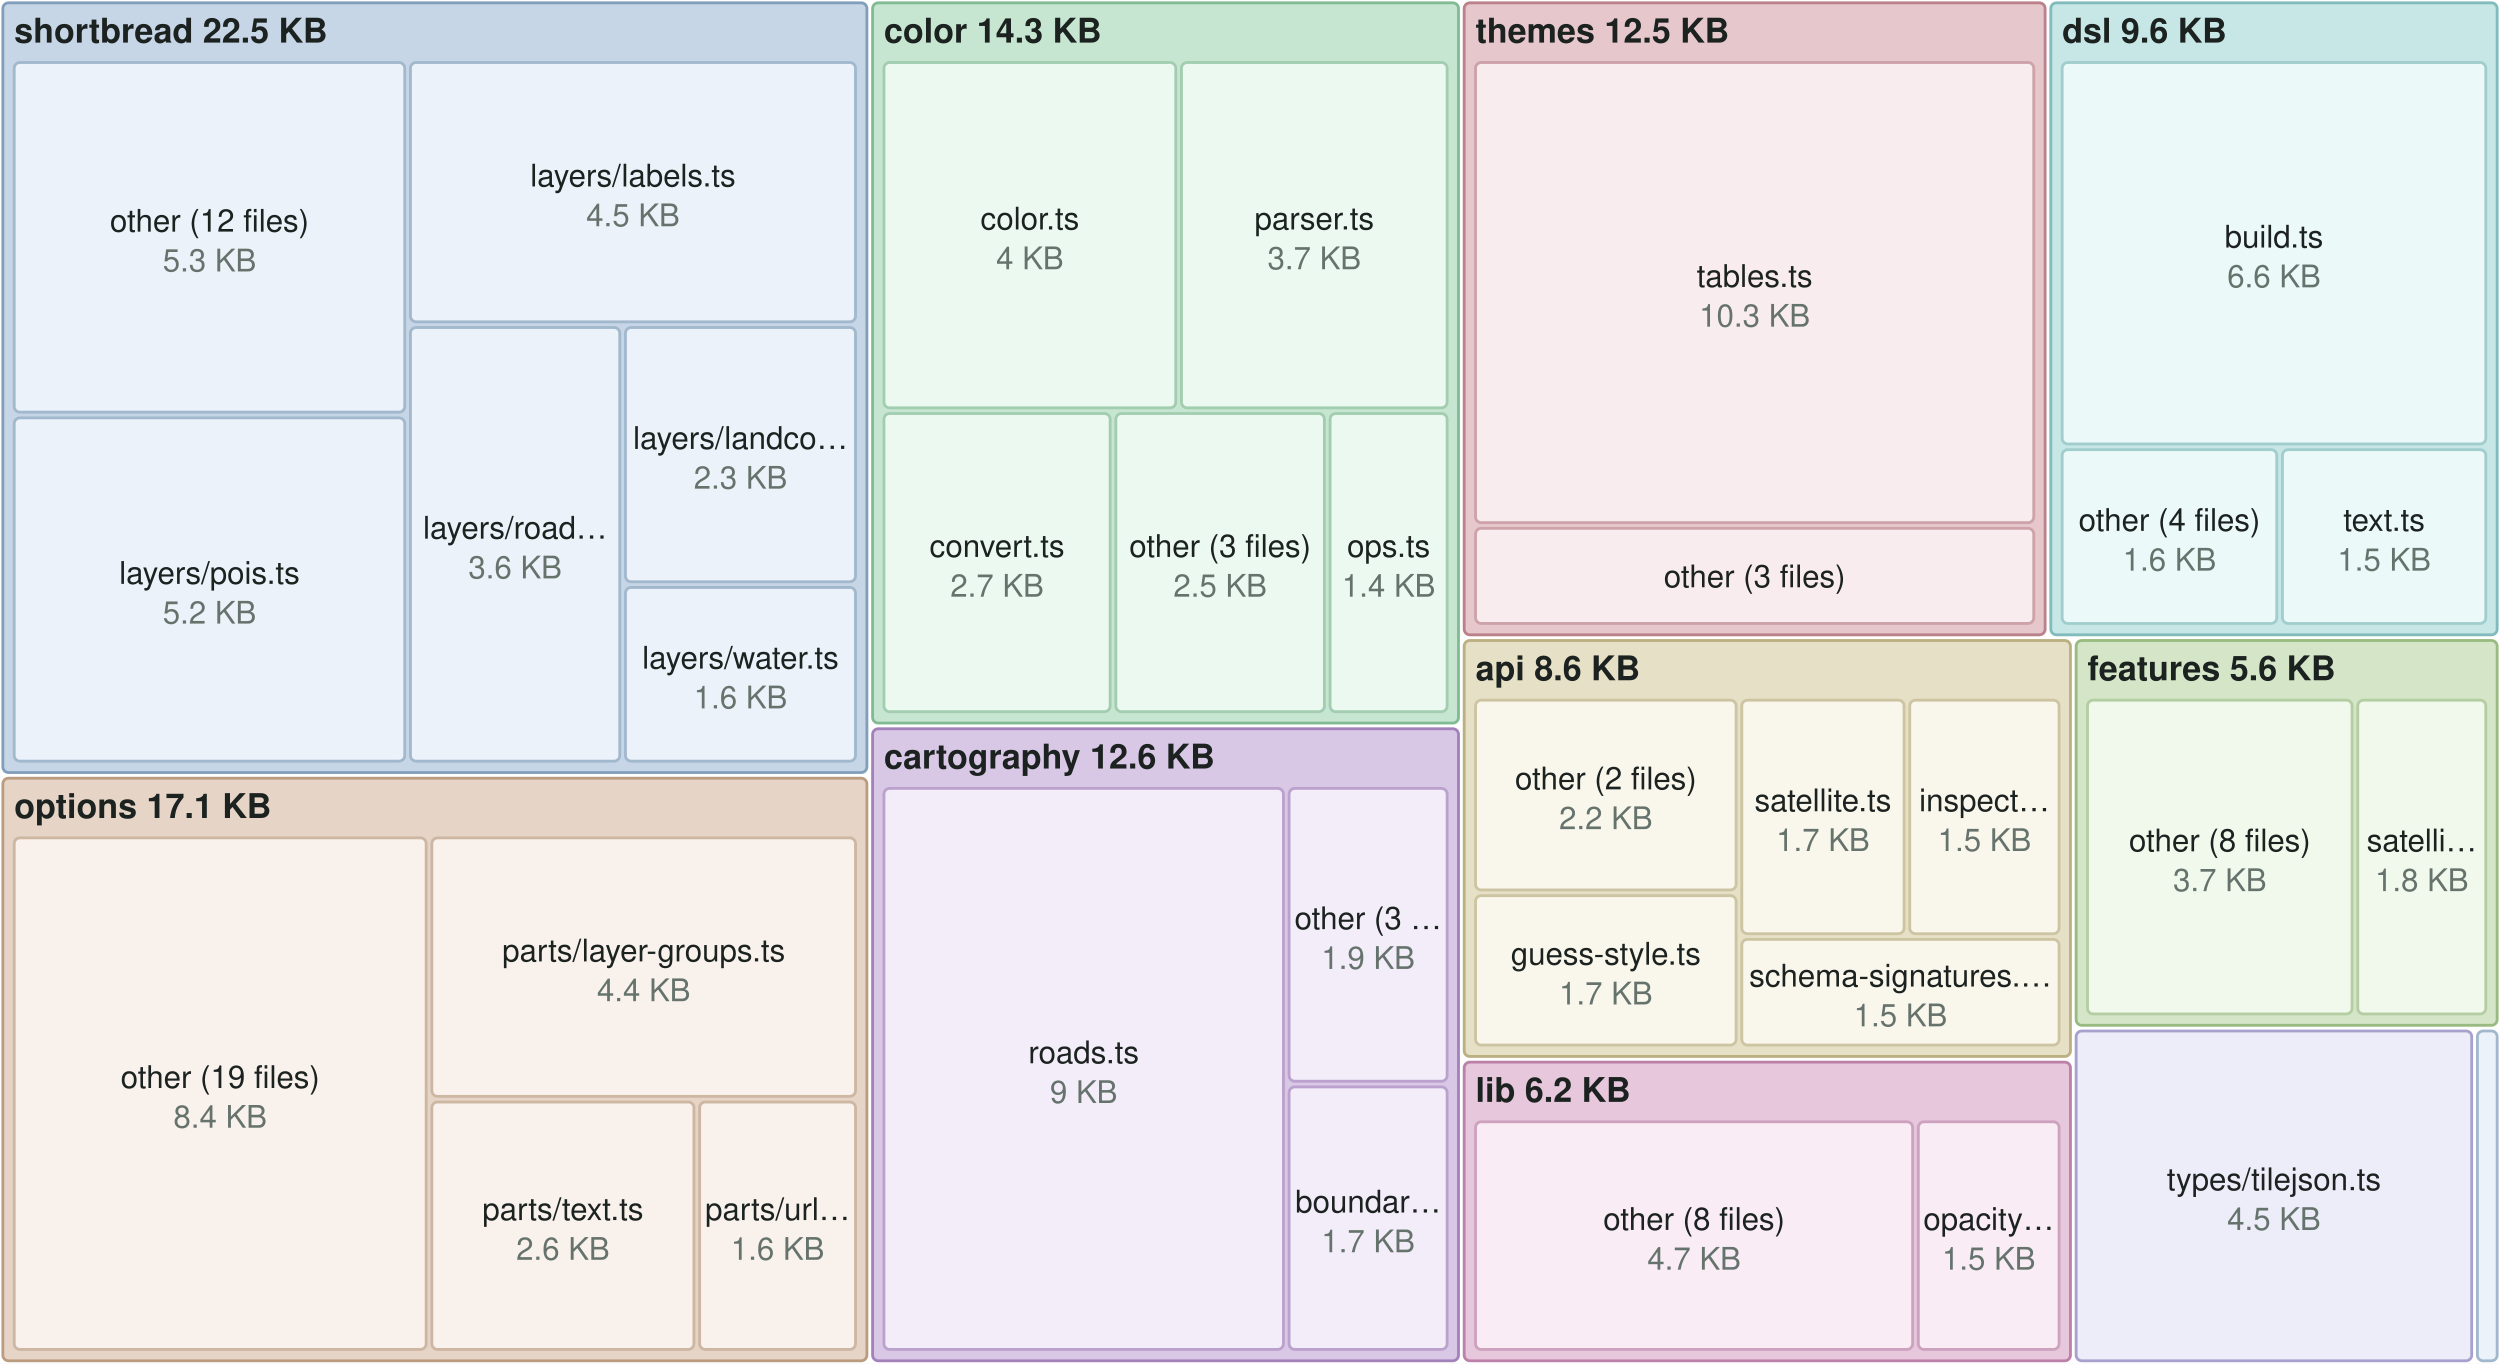
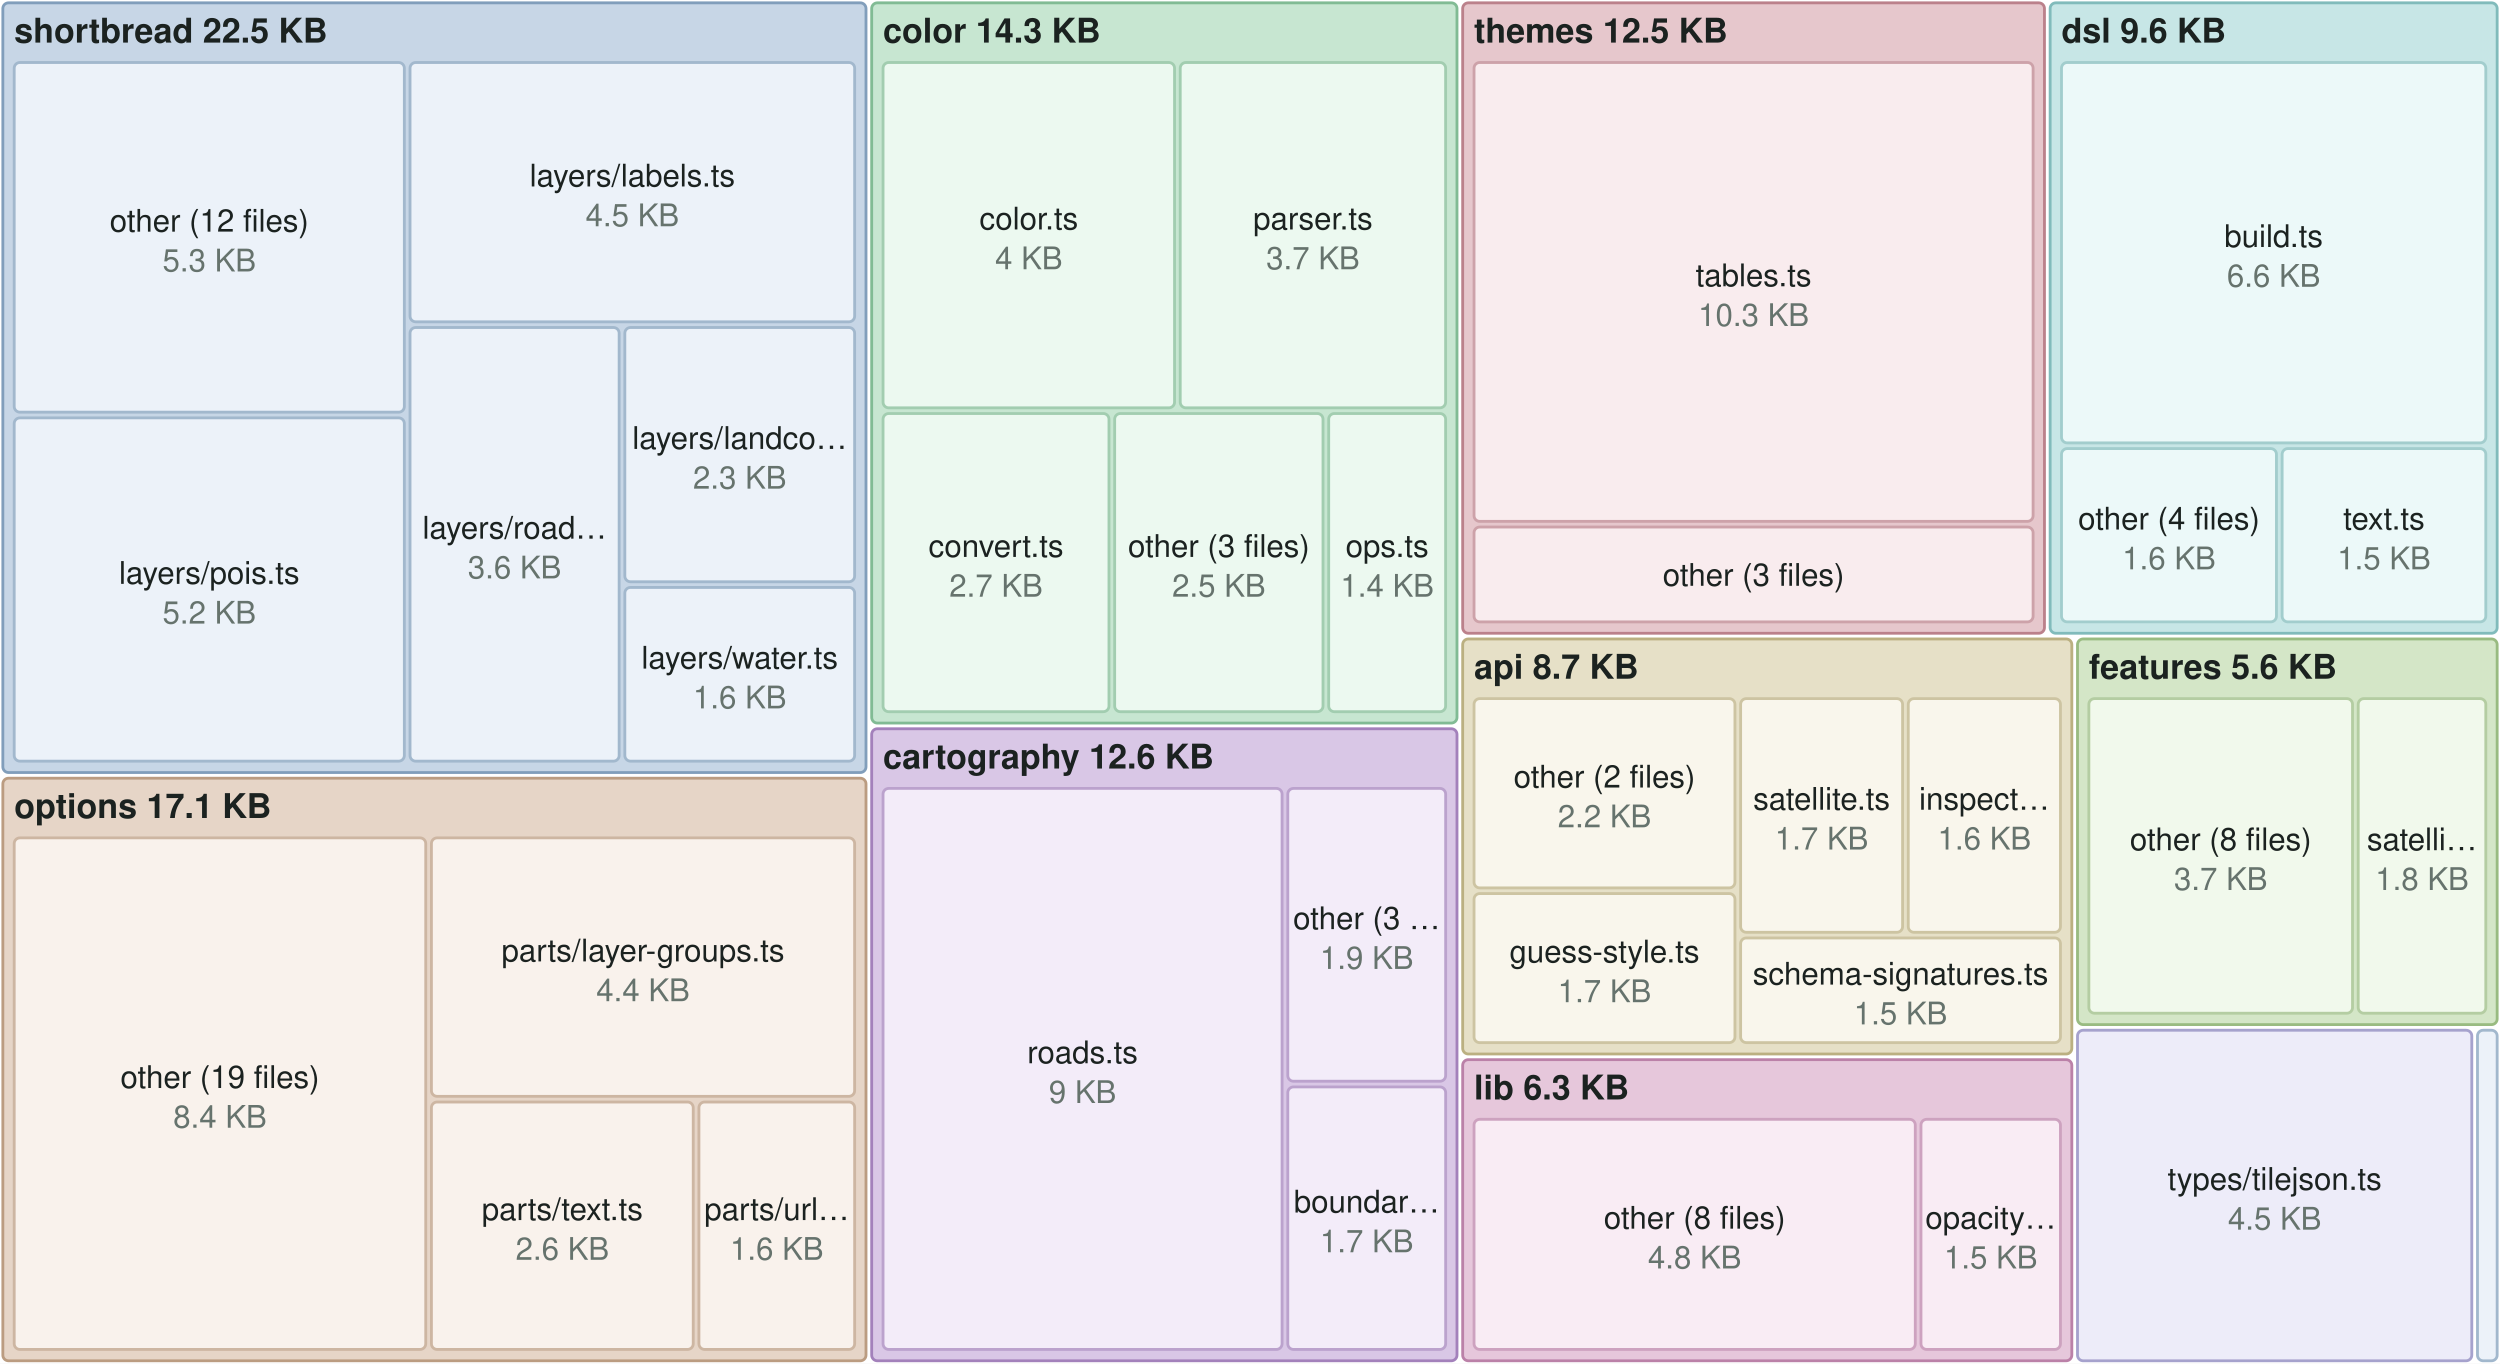
<svg xmlns="http://www.w3.org/2000/svg" width="880" height="480" viewBox="0 0 880 480">
  <style>
	.background { fill: #ffffff; }
	text { font-family: Helvetica, Arial, 'Liberation Sans', sans-serif; }
	.group-label { fill: #1b2220; font-weight: 600; font-size: 12px; }
	.leaf-label { fill: #1b2220; font-size: 11px; text-anchor: middle; }
	.leaf-size { fill: #66736d; font-size: 11px; text-anchor: middle; }
	.group-box, .leaf-box { stroke-width: 1; }
	.leaf:hover .leaf-box { stroke-width: 2; }
	.c0 .group-box { fill: hsl(210 38% 84%); stroke: hsl(210 30% 62%); }
	.c0 .leaf-box { fill: hsl(210 50% 95%); stroke: hsl(210 30% 72%); }
	.c1 .group-box { fill: hsl(28 38% 84%); stroke: hsl(28 30% 62%); }
	.c1 .leaf-box { fill: hsl(28 50% 95%); stroke: hsl(28 30% 72%); }
	.c2 .group-box { fill: hsl(140 38% 84%); stroke: hsl(140 30% 62%); }
	.c2 .leaf-box { fill: hsl(140 50% 95%); stroke: hsl(140 30% 72%); }
	.c3 .group-box { fill: hsl(275 38% 84%); stroke: hsl(275 30% 62%); }
	.c3 .leaf-box { fill: hsl(275 50% 95%); stroke: hsl(275 30% 72%); }
	.c4 .group-box { fill: hsl(350 38% 84%); stroke: hsl(350 30% 62%); }
	.c4 .leaf-box { fill: hsl(350 50% 95%); stroke: hsl(350 30% 72%); }
	.c5 .group-box { fill: hsl(180 38% 84%); stroke: hsl(180 30% 62%); }
	.c5 .leaf-box { fill: hsl(180 50% 95%); stroke: hsl(180 30% 72%); }
	.c6 .group-box { fill: hsl(48 38% 84%); stroke: hsl(48 30% 62%); }
	.c6 .leaf-box { fill: hsl(48 50% 95%); stroke: hsl(48 30% 72%); }
	.c7 .group-box { fill: hsl(320 38% 84%); stroke: hsl(320 30% 62%); }
	.c7 .leaf-box { fill: hsl(320 50% 95%); stroke: hsl(320 30% 72%); }
	.c8 .group-box { fill: hsl(95 38% 84%); stroke: hsl(95 30% 62%); }
	.c8 .leaf-box { fill: hsl(95 50% 95%); stroke: hsl(95 30% 72%); }
	.c9 .group-box { fill: hsl(245 38% 84%); stroke: hsl(245 30% 62%); }
	.c9 .leaf-box { fill: hsl(245 50% 95%); stroke: hsl(245 30% 72%); }
	@media (prefers-color-scheme: dark) {
		.background { fill: #0d1117; }
		.group-label, .leaf-label { fill: #e6edf3; }
		.leaf-size { fill: #8b949e; }
		.c0 .group-box { fill: hsl(210 22% 22%); stroke: hsl(210 20% 38%); }
		.c0 .leaf-box { fill: hsl(210 25% 14%); stroke: hsl(210 20% 32%); }
		.c1 .group-box { fill: hsl(28 22% 22%); stroke: hsl(28 20% 38%); }
		.c1 .leaf-box { fill: hsl(28 25% 14%); stroke: hsl(28 20% 32%); }
		.c2 .group-box { fill: hsl(140 22% 22%); stroke: hsl(140 20% 38%); }
		.c2 .leaf-box { fill: hsl(140 25% 14%); stroke: hsl(140 20% 32%); }
		.c3 .group-box { fill: hsl(275 22% 22%); stroke: hsl(275 20% 38%); }
		.c3 .leaf-box { fill: hsl(275 25% 14%); stroke: hsl(275 20% 32%); }
		.c4 .group-box { fill: hsl(350 22% 22%); stroke: hsl(350 20% 38%); }
		.c4 .leaf-box { fill: hsl(350 25% 14%); stroke: hsl(350 20% 32%); }
		.c5 .group-box { fill: hsl(180 22% 22%); stroke: hsl(180 20% 38%); }
		.c5 .leaf-box { fill: hsl(180 25% 14%); stroke: hsl(180 20% 32%); }
		.c6 .group-box { fill: hsl(48 22% 22%); stroke: hsl(48 20% 38%); }
		.c6 .leaf-box { fill: hsl(48 25% 14%); stroke: hsl(48 20% 32%); }
		.c7 .group-box { fill: hsl(320 22% 22%); stroke: hsl(320 20% 38%); }
		.c7 .leaf-box { fill: hsl(320 25% 14%); stroke: hsl(320 20% 32%); }
		.c8 .group-box { fill: hsl(95 22% 22%); stroke: hsl(95 20% 38%); }
		.c8 .leaf-box { fill: hsl(95 25% 14%); stroke: hsl(95 20% 32%); }
		.c9 .group-box { fill: hsl(245 22% 22%); stroke: hsl(245 20% 38%); }
		.c9 .leaf-box { fill: hsl(245 25% 14%); stroke: hsl(245 20% 32%); }
	}
</style>
  <rect class="background" width="880" height="480" />
  <g class="group c0">
-     <rect class="group-box" x="1" y="1" width="304.15" height="270.93" rx="2" />
+     <rect class="group-box" x="1" y="1" width="303.83" height="270.93" rx="2" />
    <text class="group-label" x="5" y="15" textLength="108.71" lengthAdjust="spacingAndGlyphs">shortbread 22.5 KB</text>
  </g>
  <g class="leaf c0">
-     <rect class="leaf-box" x="5" y="22" width="137.47" height="123.09" rx="2" />
-     <text class="leaf-label" x="73.74" y="81.55" textLength="70.3" lengthAdjust="spacingAndGlyphs">other (12 files)</text>
-     <text class="leaf-size" x="73.74" y="95.55" textLength="33.02" lengthAdjust="spacingAndGlyphs">5.3 KB</text>
-   </g>
-   <g class="leaf c0">
-     <rect class="leaf-box" x="5" y="147.09" width="137.47" height="120.84" rx="2" />
-     <text class="leaf-label" x="73.74" y="205.51" textLength="64.19" lengthAdjust="spacingAndGlyphs">layers/pois.ts</text>
-     <text class="leaf-size" x="73.74" y="219.51" textLength="33.02" lengthAdjust="spacingAndGlyphs">5.2 KB</text>
-   </g>
-   <g class="leaf c0">
-     <rect class="leaf-box" x="144.47" y="22" width="156.67" height="91.28" rx="2" />
-     <text class="leaf-label" x="222.81" y="65.64" textLength="72.74" lengthAdjust="spacingAndGlyphs">layers/labels.ts</text>
-     <text class="leaf-size" x="222.81" y="79.64" textLength="33.02" lengthAdjust="spacingAndGlyphs">4.5 KB</text>
-   </g>
-   <g class="leaf c0">
-     <rect class="leaf-box" x="144.47" y="115.28" width="73.69" height="152.65" rx="2" />
-     <text class="leaf-label" x="181.32" y="189.6" textLength="60.52" lengthAdjust="spacingAndGlyphs">layers/road…</text>
-     <text class="leaf-size" x="181.32" y="203.6" textLength="33.02" lengthAdjust="spacingAndGlyphs">3.6 KB</text>
-   </g>
-   <g class="leaf c0">
-     <rect class="leaf-box" x="220.16" y="115.28" width="80.98" height="89.5" rx="2" />
-     <text class="leaf-label" x="260.65" y="158.02" textLength="70.92" lengthAdjust="spacingAndGlyphs">layers/landco…</text>
-     <text class="leaf-size" x="260.65" y="172.02" textLength="33.02" lengthAdjust="spacingAndGlyphs">2.3 KB</text>
-   </g>
-   <g class="leaf c0">
-     <rect class="leaf-box" x="220.16" y="206.77" width="80.98" height="61.16" rx="2" />
-     <text class="leaf-label" x="260.65" y="235.35" textLength="70.91" lengthAdjust="spacingAndGlyphs">layers/water.ts</text>
-     <text class="leaf-size" x="260.65" y="249.35" textLength="33.02" lengthAdjust="spacingAndGlyphs">1.6 KB</text>
+     <rect class="leaf-box" x="5" y="22" width="137.33" height="123.09" rx="2" />
+     <text class="leaf-label" x="73.66" y="81.55" textLength="70.3" lengthAdjust="spacingAndGlyphs">other (12 files)</text>
+     <text class="leaf-size" x="73.66" y="95.55" textLength="33.02" lengthAdjust="spacingAndGlyphs">5.3 KB</text>
+   </g>
+   <g class="leaf c0">
+     <rect class="leaf-box" x="5" y="147.09" width="137.33" height="120.84" rx="2" />
+     <text class="leaf-label" x="73.66" y="205.51" textLength="64.19" lengthAdjust="spacingAndGlyphs">layers/pois.ts</text>
+     <text class="leaf-size" x="73.66" y="219.51" textLength="33.02" lengthAdjust="spacingAndGlyphs">5.2 KB</text>
+   </g>
+   <g class="leaf c0">
+     <rect class="leaf-box" x="144.33" y="22" width="156.51" height="91.28" rx="2" />
+     <text class="leaf-label" x="222.58" y="65.64" textLength="72.74" lengthAdjust="spacingAndGlyphs">layers/labels.ts</text>
+     <text class="leaf-size" x="222.58" y="79.64" textLength="33.02" lengthAdjust="spacingAndGlyphs">4.5 KB</text>
+   </g>
+   <g class="leaf c0">
+     <rect class="leaf-box" x="144.33" y="115.28" width="73.61" height="152.65" rx="2" />
+     <text class="leaf-label" x="181.13" y="189.6" textLength="60.52" lengthAdjust="spacingAndGlyphs">layers/road…</text>
+     <text class="leaf-size" x="181.13" y="203.6" textLength="33.02" lengthAdjust="spacingAndGlyphs">3.6 KB</text>
+   </g>
+   <g class="leaf c0">
+     <rect class="leaf-box" x="219.94" y="115.28" width="80.89" height="89.5" rx="2" />
+     <text class="leaf-label" x="260.38" y="158.02" textLength="70.92" lengthAdjust="spacingAndGlyphs">layers/landco…</text>
+     <text class="leaf-size" x="260.38" y="172.02" textLength="33.02" lengthAdjust="spacingAndGlyphs">2.3 KB</text>
+   </g>
+   <g class="leaf c0">
+     <rect class="leaf-box" x="219.94" y="206.77" width="80.89" height="61.16" rx="2" />
+     <text class="leaf-label" x="260.38" y="235.35" textLength="70.91" lengthAdjust="spacingAndGlyphs">layers/water.ts</text>
+     <text class="leaf-size" x="260.38" y="249.35" textLength="33.02" lengthAdjust="spacingAndGlyphs">1.6 KB</text>
  </g>
  <g class="group c1">
-     <rect class="group-box" x="1" y="273.93" width="304.15" height="205.07" rx="2" />
+     <rect class="group-box" x="1" y="273.93" width="303.83" height="205.07" rx="2" />
    <text class="group-label" x="5" y="287.93" textLength="89.36" lengthAdjust="spacingAndGlyphs">options 17.1 KB</text>
  </g>
  <g class="leaf c1">
-     <rect class="leaf-box" x="5" y="294.93" width="145.01" height="180.07" rx="2" />
-     <text class="leaf-label" x="77.51" y="382.97" textLength="70.3" lengthAdjust="spacingAndGlyphs">other (19 files)</text>
-     <text class="leaf-size" x="77.51" y="396.97" textLength="33.02" lengthAdjust="spacingAndGlyphs">8.4 KB</text>
-   </g>
-   <g class="leaf c1">
-     <rect class="leaf-box" x="152.01" y="294.93" width="149.13" height="90.98" rx="2" />
-     <text class="leaf-label" x="226.58" y="338.42" textLength="100.25" lengthAdjust="spacingAndGlyphs">parts/layer-groups.ts</text>
-     <text class="leaf-size" x="226.58" y="352.42" textLength="33.02" lengthAdjust="spacingAndGlyphs">4.4 KB</text>
-   </g>
-   <g class="leaf c1">
-     <rect class="leaf-box" x="152.01" y="387.91" width="92.26" height="87.09" rx="2" />
-     <text class="leaf-label" x="198.14" y="429.46" textLength="56.86" lengthAdjust="spacingAndGlyphs">parts/text.ts</text>
-     <text class="leaf-size" x="198.14" y="443.46" textLength="33.02" lengthAdjust="spacingAndGlyphs">2.6 KB</text>
-   </g>
-   <g class="leaf c1">
-     <rect class="leaf-box" x="246.27" y="387.91" width="54.88" height="87.09" rx="2" />
-     <text class="leaf-label" x="273.71" y="429.46" textLength="45.85" lengthAdjust="spacingAndGlyphs">parts/url…</text>
-     <text class="leaf-size" x="273.71" y="443.46" textLength="33.02" lengthAdjust="spacingAndGlyphs">1.6 KB</text>
+     <rect class="leaf-box" x="5" y="294.93" width="144.86" height="180.07" rx="2" />
+     <text class="leaf-label" x="77.43" y="382.97" textLength="70.3" lengthAdjust="spacingAndGlyphs">other (19 files)</text>
+     <text class="leaf-size" x="77.43" y="396.97" textLength="33.02" lengthAdjust="spacingAndGlyphs">8.4 KB</text>
+   </g>
+   <g class="leaf c1">
+     <rect class="leaf-box" x="151.86" y="294.93" width="148.97" height="90.98" rx="2" />
+     <text class="leaf-label" x="226.34" y="338.42" textLength="100.25" lengthAdjust="spacingAndGlyphs">parts/layer-groups.ts</text>
+     <text class="leaf-size" x="226.34" y="352.42" textLength="33.02" lengthAdjust="spacingAndGlyphs">4.4 KB</text>
+   </g>
+   <g class="leaf c1">
+     <rect class="leaf-box" x="151.86" y="387.91" width="92.16" height="87.09" rx="2" />
+     <text class="leaf-label" x="197.94" y="429.46" textLength="56.86" lengthAdjust="spacingAndGlyphs">parts/text.ts</text>
+     <text class="leaf-size" x="197.94" y="443.46" textLength="33.02" lengthAdjust="spacingAndGlyphs">2.6 KB</text>
+   </g>
+   <g class="leaf c1">
+     <rect class="leaf-box" x="246.02" y="387.91" width="54.82" height="87.09" rx="2" />
+     <text class="leaf-label" x="273.42" y="429.46" textLength="45.85" lengthAdjust="spacingAndGlyphs">parts/url…</text>
+     <text class="leaf-size" x="273.42" y="443.46" textLength="33.02" lengthAdjust="spacingAndGlyphs">1.6 KB</text>
  </g>
  <g class="group c2">
-     <rect class="group-box" x="307.15" y="1" width="206.24" height="253.52" rx="2" />
-     <text class="group-label" x="311.15" y="15" textLength="75.37" lengthAdjust="spacingAndGlyphs">color 14.3 KB</text>
-   </g>
-   <g class="leaf c2">
-     <rect class="leaf-box" x="311.15" y="22" width="102.72" height="121.56" rx="2" />
-     <text class="leaf-label" x="362.51" y="80.78" textLength="35.45" lengthAdjust="spacingAndGlyphs">color.ts</text>
-     <text class="leaf-size" x="362.51" y="94.78" textLength="23.85" lengthAdjust="spacingAndGlyphs">4 KB</text>
-   </g>
-   <g class="leaf c2">
-     <rect class="leaf-box" x="415.87" y="22" width="93.52" height="121.56" rx="2" />
-     <text class="leaf-label" x="462.63" y="80.78" textLength="42.79" lengthAdjust="spacingAndGlyphs">parser.ts</text>
-     <text class="leaf-size" x="462.63" y="94.78" textLength="33.02" lengthAdjust="spacingAndGlyphs">3.7 KB</text>
-   </g>
-   <g class="leaf c2">
-     <rect class="leaf-box" x="311.15" y="145.56" width="79.62" height="104.96" rx="2" />
-     <text class="leaf-label" x="350.96" y="196.04" textLength="47.69" lengthAdjust="spacingAndGlyphs">convert.ts</text>
-     <text class="leaf-size" x="350.96" y="210.04" textLength="33.02" lengthAdjust="spacingAndGlyphs">2.7 KB</text>
-   </g>
-   <g class="leaf c2">
-     <rect class="leaf-box" x="392.77" y="145.56" width="73.42" height="104.96" rx="2" />
-     <text class="leaf-label" x="429.48" y="196.04" textLength="64.19" lengthAdjust="spacingAndGlyphs">other (3 files)</text>
-     <text class="leaf-size" x="429.48" y="210.04" textLength="33.02" lengthAdjust="spacingAndGlyphs">2.5 KB</text>
-   </g>
-   <g class="leaf c2">
-     <rect class="leaf-box" x="468.19" y="145.56" width="41.2" height="104.96" rx="2" />
-     <text class="leaf-label" x="488.79" y="196.04" textLength="29.35" lengthAdjust="spacingAndGlyphs">ops.ts</text>
-     <text class="leaf-size" x="488.79" y="210.04" textLength="33.02" lengthAdjust="spacingAndGlyphs">1.4 KB</text>
+     <rect class="group-box" x="306.83" y="1" width="206.03" height="253.52" rx="2" />
+     <text class="group-label" x="310.83" y="15" textLength="75.37" lengthAdjust="spacingAndGlyphs">color 14.3 KB</text>
+   </g>
+   <g class="leaf c2">
+     <rect class="leaf-box" x="310.83" y="22" width="102.61" height="121.56" rx="2" />
+     <text class="leaf-label" x="362.14" y="80.78" textLength="35.45" lengthAdjust="spacingAndGlyphs">color.ts</text>
+     <text class="leaf-size" x="362.14" y="94.78" textLength="23.85" lengthAdjust="spacingAndGlyphs">4 KB</text>
+   </g>
+   <g class="leaf c2">
+     <rect class="leaf-box" x="415.44" y="22" width="93.42" height="121.56" rx="2" />
+     <text class="leaf-label" x="462.15" y="80.78" textLength="42.79" lengthAdjust="spacingAndGlyphs">parser.ts</text>
+     <text class="leaf-size" x="462.15" y="94.78" textLength="33.02" lengthAdjust="spacingAndGlyphs">3.7 KB</text>
+   </g>
+   <g class="leaf c2">
+     <rect class="leaf-box" x="310.83" y="145.56" width="79.53" height="104.96" rx="2" />
+     <text class="leaf-label" x="350.6" y="196.04" textLength="47.69" lengthAdjust="spacingAndGlyphs">convert.ts</text>
+     <text class="leaf-size" x="350.6" y="210.04" textLength="33.02" lengthAdjust="spacingAndGlyphs">2.7 KB</text>
+   </g>
+   <g class="leaf c2">
+     <rect class="leaf-box" x="392.36" y="145.56" width="73.34" height="104.96" rx="2" />
+     <text class="leaf-label" x="429.03" y="196.04" textLength="64.19" lengthAdjust="spacingAndGlyphs">other (3 files)</text>
+     <text class="leaf-size" x="429.03" y="210.04" textLength="33.02" lengthAdjust="spacingAndGlyphs">2.5 KB</text>
+   </g>
+   <g class="leaf c2">
+     <rect class="leaf-box" x="467.7" y="145.56" width="41.16" height="104.96" rx="2" />
+     <text class="leaf-label" x="488.28" y="196.04" textLength="29.35" lengthAdjust="spacingAndGlyphs">ops.ts</text>
+     <text class="leaf-size" x="488.28" y="210.04" textLength="33.02" lengthAdjust="spacingAndGlyphs">1.4 KB</text>
  </g>
  <g class="group c3">
-     <rect class="group-box" x="307.15" y="256.52" width="206.24" height="222.48" rx="2" />
-     <text class="group-label" x="311.15" y="270.52" textLength="115.38" lengthAdjust="spacingAndGlyphs">cartography 12.6 KB</text>
+     <rect class="group-box" x="306.83" y="256.52" width="206.03" height="222.48" rx="2" />
+     <text class="group-label" x="310.83" y="270.52" textLength="115.38" lengthAdjust="spacingAndGlyphs">cartography 12.6 KB</text>
  </g>
  <g class="leaf c3">
-     <rect class="leaf-box" x="311.15" y="277.52" width="140.62" height="197.48" rx="2" />
-     <text class="leaf-label" x="381.45" y="374.26" textLength="39.13" lengthAdjust="spacingAndGlyphs">roads.ts</text>
-     <text class="leaf-size" x="381.45" y="388.26" textLength="23.85" lengthAdjust="spacingAndGlyphs">9 KB</text>
+     <rect class="leaf-box" x="310.83" y="277.52" width="140.46" height="197.48" rx="2" />
+     <text class="leaf-label" x="381.06" y="374.26" textLength="39.13" lengthAdjust="spacingAndGlyphs">roads.ts</text>
+     <text class="leaf-size" x="381.06" y="388.26" textLength="23.85" lengthAdjust="spacingAndGlyphs">9 KB</text>
  </g>
  <g class="leaf c3">
-     <rect class="leaf-box" x="453.76" y="277.52" width="55.63" height="103.08" rx="2" />
-     <text class="leaf-label" x="481.58" y="327.06" textLength="47.08" lengthAdjust="spacingAndGlyphs">other (3 …</text>
-     <text class="leaf-size" x="481.58" y="341.06" textLength="33.02" lengthAdjust="spacingAndGlyphs">1.9 KB</text>
+     <rect class="leaf-box" x="453.3" y="277.52" width="55.57" height="103.08" rx="2" />
+     <text class="leaf-label" x="481.08" y="327.06" textLength="47.08" lengthAdjust="spacingAndGlyphs">other (3 …</text>
+     <text class="leaf-size" x="481.08" y="341.06" textLength="33.02" lengthAdjust="spacingAndGlyphs">1.9 KB</text>
  </g>
  <g class="leaf c3">
-     <rect class="leaf-box" x="453.76" y="382.6" width="55.63" height="92.4" rx="2" />
-     <text class="leaf-label" x="481.58" y="426.8" textLength="46.48" lengthAdjust="spacingAndGlyphs">boundar…</text>
-     <text class="leaf-size" x="481.58" y="440.8" textLength="33.02" lengthAdjust="spacingAndGlyphs">1.7 KB</text>
+     <rect class="leaf-box" x="453.3" y="382.6" width="55.57" height="92.4" rx="2" />
+     <text class="leaf-label" x="481.08" y="426.8" textLength="46.48" lengthAdjust="spacingAndGlyphs">boundar…</text>
+     <text class="leaf-size" x="481.08" y="440.8" textLength="33.02" lengthAdjust="spacingAndGlyphs">1.7 KB</text>
  </g>
  <g class="group c4">
-     <rect class="group-box" x="515.39" y="1" width="204.49" height="222.46" rx="2" />
-     <text class="group-label" x="519.39" y="15" textLength="88.04" lengthAdjust="spacingAndGlyphs">themes 12.5 KB</text>
+     <rect class="group-box" x="514.86" y="1" width="204.79" height="221.91" rx="2" />
+     <text class="group-label" x="518.86" y="15" textLength="88.04" lengthAdjust="spacingAndGlyphs">themes 12.5 KB</text>
  </g>
  <g class="leaf c4">
-     <rect class="leaf-box" x="519.39" y="22" width="196.49" height="161.97" rx="2" />
-     <text class="leaf-label" x="617.63" y="100.99" textLength="40.96" lengthAdjust="spacingAndGlyphs">tables.ts</text>
-     <text class="leaf-size" x="617.63" y="114.99" textLength="39.14" lengthAdjust="spacingAndGlyphs">10.3 KB</text>
+     <rect class="leaf-box" x="518.86" y="22" width="196.79" height="161.52" rx="2" />
+     <text class="leaf-label" x="617.26" y="100.76" textLength="40.96" lengthAdjust="spacingAndGlyphs">tables.ts</text>
+     <text class="leaf-size" x="617.26" y="114.76" textLength="39.14" lengthAdjust="spacingAndGlyphs">10.3 KB</text>
  </g>
  <g class="leaf c4">
-     <rect class="leaf-box" x="519.39" y="185.97" width="196.49" height="33.48" rx="2" />
-     <text class="leaf-label" x="617.63" y="206.72" textLength="64.19" lengthAdjust="spacingAndGlyphs">other (3 files)</text>
+     <rect class="leaf-box" x="518.86" y="185.52" width="196.79" height="33.39" rx="2" />
+     <text class="leaf-label" x="617.26" y="206.21" textLength="64.19" lengthAdjust="spacingAndGlyphs">other (3 files)</text>
  </g>
  <g class="group c5">
-     <rect class="group-box" x="721.88" y="1" width="157.12" height="222.46" rx="2" />
-     <text class="group-label" x="725.88" y="15" textLength="56.7" lengthAdjust="spacingAndGlyphs">dsl 9.6 KB</text>
+     <rect class="group-box" x="721.65" y="1" width="157.35" height="221.91" rx="2" />
+     <text class="group-label" x="725.65" y="15" textLength="56.7" lengthAdjust="spacingAndGlyphs">dsl 9.6 KB</text>
  </g>
  <g class="leaf c5">
-     <rect class="leaf-box" x="725.88" y="22" width="149.12" height="134.28" rx="2" />
-     <text class="leaf-label" x="800.44" y="87.14" textLength="34.85" lengthAdjust="spacingAndGlyphs">build.ts</text>
-     <text class="leaf-size" x="800.44" y="101.14" textLength="33.02" lengthAdjust="spacingAndGlyphs">6.6 KB</text>
+     <rect class="leaf-box" x="725.65" y="22" width="149.35" height="133.9" rx="2" />
+     <text class="leaf-label" x="800.32" y="86.95" textLength="34.85" lengthAdjust="spacingAndGlyphs">build.ts</text>
+     <text class="leaf-size" x="800.32" y="100.95" textLength="33.02" lengthAdjust="spacingAndGlyphs">6.6 KB</text>
  </g>
  <g class="leaf c5">
-     <rect class="leaf-box" x="725.88" y="158.28" width="75.54" height="61.18" rx="2" />
-     <text class="leaf-label" x="763.65" y="186.87" textLength="64.19" lengthAdjust="spacingAndGlyphs">other (4 files)</text>
-     <text class="leaf-size" x="763.65" y="200.87" textLength="33.02" lengthAdjust="spacingAndGlyphs">1.6 KB</text>
+     <rect class="leaf-box" x="725.65" y="157.9" width="75.66" height="61" rx="2" />
+     <text class="leaf-label" x="763.48" y="186.4" textLength="64.19" lengthAdjust="spacingAndGlyphs">other (4 files)</text>
+     <text class="leaf-size" x="763.48" y="200.4" textLength="33.02" lengthAdjust="spacingAndGlyphs">1.6 KB</text>
  </g>
  <g class="leaf c5">
-     <rect class="leaf-box" x="803.42" y="158.28" width="71.58" height="61.18" rx="2" />
-     <text class="leaf-label" x="839.21" y="186.87" textLength="29.35" lengthAdjust="spacingAndGlyphs">text.ts</text>
-     <text class="leaf-size" x="839.21" y="200.87" textLength="33.02" lengthAdjust="spacingAndGlyphs">1.5 KB</text>
+     <rect class="leaf-box" x="803.31" y="157.9" width="71.69" height="61" rx="2" />
+     <text class="leaf-label" x="839.16" y="186.4" textLength="29.35" lengthAdjust="spacingAndGlyphs">text.ts</text>
+     <text class="leaf-size" x="839.16" y="200.4" textLength="33.02" lengthAdjust="spacingAndGlyphs">1.5 KB</text>
  </g>
  <g class="group c6">
-     <rect class="group-box" x="515.39" y="225.46" width="213.41" height="146.41" rx="2" />
-     <text class="group-label" x="519.39" y="239.46" textLength="56.7" lengthAdjust="spacingAndGlyphs">api 8.6 KB</text>
-   </g>
-   <g class="leaf c6">
-     <rect class="leaf-box" x="519.39" y="246.46" width="91.72" height="66.8" rx="2" />
-     <text class="leaf-label" x="565.25" y="277.86" textLength="64.19" lengthAdjust="spacingAndGlyphs">other (2 files)</text>
-     <text class="leaf-size" x="565.25" y="291.86" textLength="33.02" lengthAdjust="spacingAndGlyphs">2.2 KB</text>
-   </g>
-   <g class="leaf c6">
-     <rect class="leaf-box" x="519.39" y="315.26" width="91.72" height="52.6" rx="2" />
-     <text class="leaf-label" x="565.25" y="339.56" textLength="67.24" lengthAdjust="spacingAndGlyphs">guess-style.ts</text>
-     <text class="leaf-size" x="565.25" y="353.56" textLength="33.02" lengthAdjust="spacingAndGlyphs">1.7 KB</text>
-   </g>
-   <g class="leaf c6">
-     <rect class="leaf-box" x="613.11" y="246.46" width="57.12" height="82.21" rx="2" />
-     <text class="leaf-label" x="641.67" y="285.56" textLength="48.91" lengthAdjust="spacingAndGlyphs">satellite.ts</text>
-     <text class="leaf-size" x="641.67" y="299.56" textLength="33.02" lengthAdjust="spacingAndGlyphs">1.7 KB</text>
-   </g>
-   <g class="leaf c6">
-     <rect class="leaf-box" x="672.23" y="246.46" width="52.57" height="82.21" rx="2" />
-     <text class="leaf-label" x="698.52" y="285.56" textLength="40.96" lengthAdjust="spacingAndGlyphs">inspect…</text>
-     <text class="leaf-size" x="698.52" y="299.56" textLength="33.02" lengthAdjust="spacingAndGlyphs">1.5 KB</text>
-   </g>
-   <g class="leaf c6">
-     <rect class="leaf-box" x="613.11" y="330.67" width="111.69" height="37.2" rx="2" />
-     <text class="leaf-label" x="668.96" y="347.27" textLength="102.09" lengthAdjust="spacingAndGlyphs">schema-signatures.…</text>
-     <text class="leaf-size" x="668.96" y="361.27" textLength="33.02" lengthAdjust="spacingAndGlyphs">1.5 KB</text>
+     <rect class="group-box" x="514.86" y="224.91" width="214.42" height="146.1" rx="2" />
+     <text class="group-label" x="518.86" y="238.91" textLength="56.7" lengthAdjust="spacingAndGlyphs">api 8.7 KB</text>
+   </g>
+   <g class="leaf c6">
+     <rect class="leaf-box" x="518.86" y="245.91" width="91.84" height="66.63" rx="2" />
+     <text class="leaf-label" x="564.78" y="277.22" textLength="64.19" lengthAdjust="spacingAndGlyphs">other (2 files)</text>
+     <text class="leaf-size" x="564.78" y="291.22" textLength="33.02" lengthAdjust="spacingAndGlyphs">2.2 KB</text>
+   </g>
+   <g class="leaf c6">
+     <rect class="leaf-box" x="518.86" y="314.54" width="91.84" height="52.47" rx="2" />
+     <text class="leaf-label" x="564.78" y="338.77" textLength="67.24" lengthAdjust="spacingAndGlyphs">guess-style.ts</text>
+     <text class="leaf-size" x="564.78" y="352.77" textLength="33.02" lengthAdjust="spacingAndGlyphs">1.7 KB</text>
+   </g>
+   <g class="leaf c6">
+     <rect class="leaf-box" x="612.7" y="245.91" width="57.01" height="82.26" rx="2" />
+     <text class="leaf-label" x="641.2" y="285.03" textLength="48.91" lengthAdjust="spacingAndGlyphs">satellite.ts</text>
+     <text class="leaf-size" x="641.2" y="299.03" textLength="33.02" lengthAdjust="spacingAndGlyphs">1.7 KB</text>
+   </g>
+   <g class="leaf c6">
+     <rect class="leaf-box" x="671.71" y="245.91" width="53.57" height="82.26" rx="2" />
+     <text class="leaf-label" x="698.49" y="285.03" textLength="40.96" lengthAdjust="spacingAndGlyphs">inspect…</text>
+     <text class="leaf-size" x="698.49" y="299.03" textLength="33.02" lengthAdjust="spacingAndGlyphs">1.6 KB</text>
+   </g>
+   <g class="leaf c6">
+     <rect class="leaf-box" x="612.7" y="330.16" width="112.58" height="36.84" rx="2" />
+     <text class="leaf-label" x="668.99" y="346.58" textLength="104.53" lengthAdjust="spacingAndGlyphs">schema-signatures.ts</text>
+     <text class="leaf-size" x="668.99" y="360.58" textLength="33.02" lengthAdjust="spacingAndGlyphs">1.5 KB</text>
  </g>
  <g class="group c7">
-     <rect class="group-box" x="515.39" y="373.87" width="213.41" height="105.13" rx="2" />
-     <text class="group-label" x="519.39" y="387.87" textLength="53.36" lengthAdjust="spacingAndGlyphs">lib 6.2 KB</text>
+     <rect class="group-box" x="514.86" y="373" width="214.42" height="106" rx="2" />
+     <text class="group-label" x="518.86" y="387" textLength="53.36" lengthAdjust="spacingAndGlyphs">lib 6.3 KB</text>
  </g>
  <g class="leaf c7">
-     <rect class="leaf-box" x="519.39" y="394.87" width="153.86" height="80.13" rx="2" />
-     <text class="leaf-label" x="596.32" y="432.93" textLength="64.19" lengthAdjust="spacingAndGlyphs">other (8 files)</text>
-     <text class="leaf-size" x="596.32" y="446.93" textLength="33.02" lengthAdjust="spacingAndGlyphs">4.7 KB</text>
+     <rect class="leaf-box" x="518.86" y="394" width="155.32" height="81" rx="2" />
+     <text class="leaf-label" x="596.52" y="432.5" textLength="64.19" lengthAdjust="spacingAndGlyphs">other (8 files)</text>
+     <text class="leaf-size" x="596.52" y="446.5" textLength="33.02" lengthAdjust="spacingAndGlyphs">4.8 KB</text>
  </g>
  <g class="leaf c7">
-     <rect class="leaf-box" x="675.25" y="394.87" width="49.55" height="80.13" rx="2" />
-     <text class="leaf-label" x="700.03" y="432.93" textLength="40.96" lengthAdjust="spacingAndGlyphs">opacity…</text>
-     <text class="leaf-size" x="700.03" y="446.93" textLength="33.02" lengthAdjust="spacingAndGlyphs">1.5 KB</text>
+     <rect class="leaf-box" x="676.18" y="394" width="49.1" height="81" rx="2" />
+     <text class="leaf-label" x="700.73" y="432.5" textLength="40.96" lengthAdjust="spacingAndGlyphs">opacity…</text>
+     <text class="leaf-size" x="700.73" y="446.5" textLength="33.02" lengthAdjust="spacingAndGlyphs">1.5 KB</text>
  </g>
  <g class="group c8">
-     <rect class="group-box" x="730.8" y="225.46" width="148.2" height="135.45" rx="2" />
-     <text class="group-label" x="734.8" y="239.46" textLength="86.04" lengthAdjust="spacingAndGlyphs">features 5.6 KB</text>
+     <rect class="group-box" x="731.28" y="224.91" width="147.72" height="135.75" rx="2" />
+     <text class="group-label" x="735.28" y="238.91" textLength="86.04" lengthAdjust="spacingAndGlyphs">features 5.6 KB</text>
  </g>
  <g class="leaf c8">
-     <rect class="leaf-box" x="734.8" y="246.46" width="93.13" height="110.45" rx="2" />
-     <text class="leaf-label" x="781.37" y="299.68" textLength="64.19" lengthAdjust="spacingAndGlyphs">other (8 files)</text>
-     <text class="leaf-size" x="781.37" y="313.68" textLength="33.02" lengthAdjust="spacingAndGlyphs">3.7 KB</text>
+     <rect class="leaf-box" x="735.28" y="245.91" width="92.81" height="110.75" rx="2" />
+     <text class="leaf-label" x="781.69" y="299.28" textLength="64.19" lengthAdjust="spacingAndGlyphs">other (8 files)</text>
+     <text class="leaf-size" x="781.69" y="313.28" textLength="33.02" lengthAdjust="spacingAndGlyphs">3.7 KB</text>
  </g>
  <g class="leaf c8">
-     <rect class="leaf-box" x="829.93" y="246.46" width="45.07" height="110.45" rx="2" />
-     <text class="leaf-label" x="852.47" y="299.68" textLength="34.23" lengthAdjust="spacingAndGlyphs">satelli…</text>
-     <text class="leaf-size" x="852.47" y="313.68" textLength="33.02" lengthAdjust="spacingAndGlyphs">1.8 KB</text>
+     <rect class="leaf-box" x="830.09" y="245.91" width="44.91" height="110.75" rx="2" />
+     <text class="leaf-label" x="852.55" y="299.28" textLength="34.23" lengthAdjust="spacingAndGlyphs">satelli…</text>
+     <text class="leaf-size" x="852.55" y="313.28" textLength="33.02" lengthAdjust="spacingAndGlyphs">1.8 KB</text>
  </g>
  <g class="leaf c9">
-     <rect class="leaf-box" x="730.8" y="362.91" width="139.24" height="116.09" rx="2" />
-     <text class="leaf-label" x="800.42" y="418.95" textLength="75.2" lengthAdjust="spacingAndGlyphs">types/tilejson.ts</text>
-     <text class="leaf-size" x="800.42" y="432.95" textLength="33.02" lengthAdjust="spacingAndGlyphs">4.5 KB</text>
-   </g>
-   <g class="leaf c0">
-     <rect class="leaf-box" x="872.05" y="362.91" width="6.95" height="116.09" rx="2" />
+     <rect class="leaf-box" x="731.28" y="362.65" width="138.79" height="116.35" rx="2" />
+     <text class="leaf-label" x="800.68" y="418.83" textLength="75.2" lengthAdjust="spacingAndGlyphs">types/tilejson.ts</text>
+     <text class="leaf-size" x="800.68" y="432.83" textLength="33.02" lengthAdjust="spacingAndGlyphs">4.5 KB</text>
+   </g>
+   <g class="leaf c0">
+     <rect class="leaf-box" x="872.07" y="362.65" width="6.93" height="116.35" rx="2" />
  </g>
</svg>
